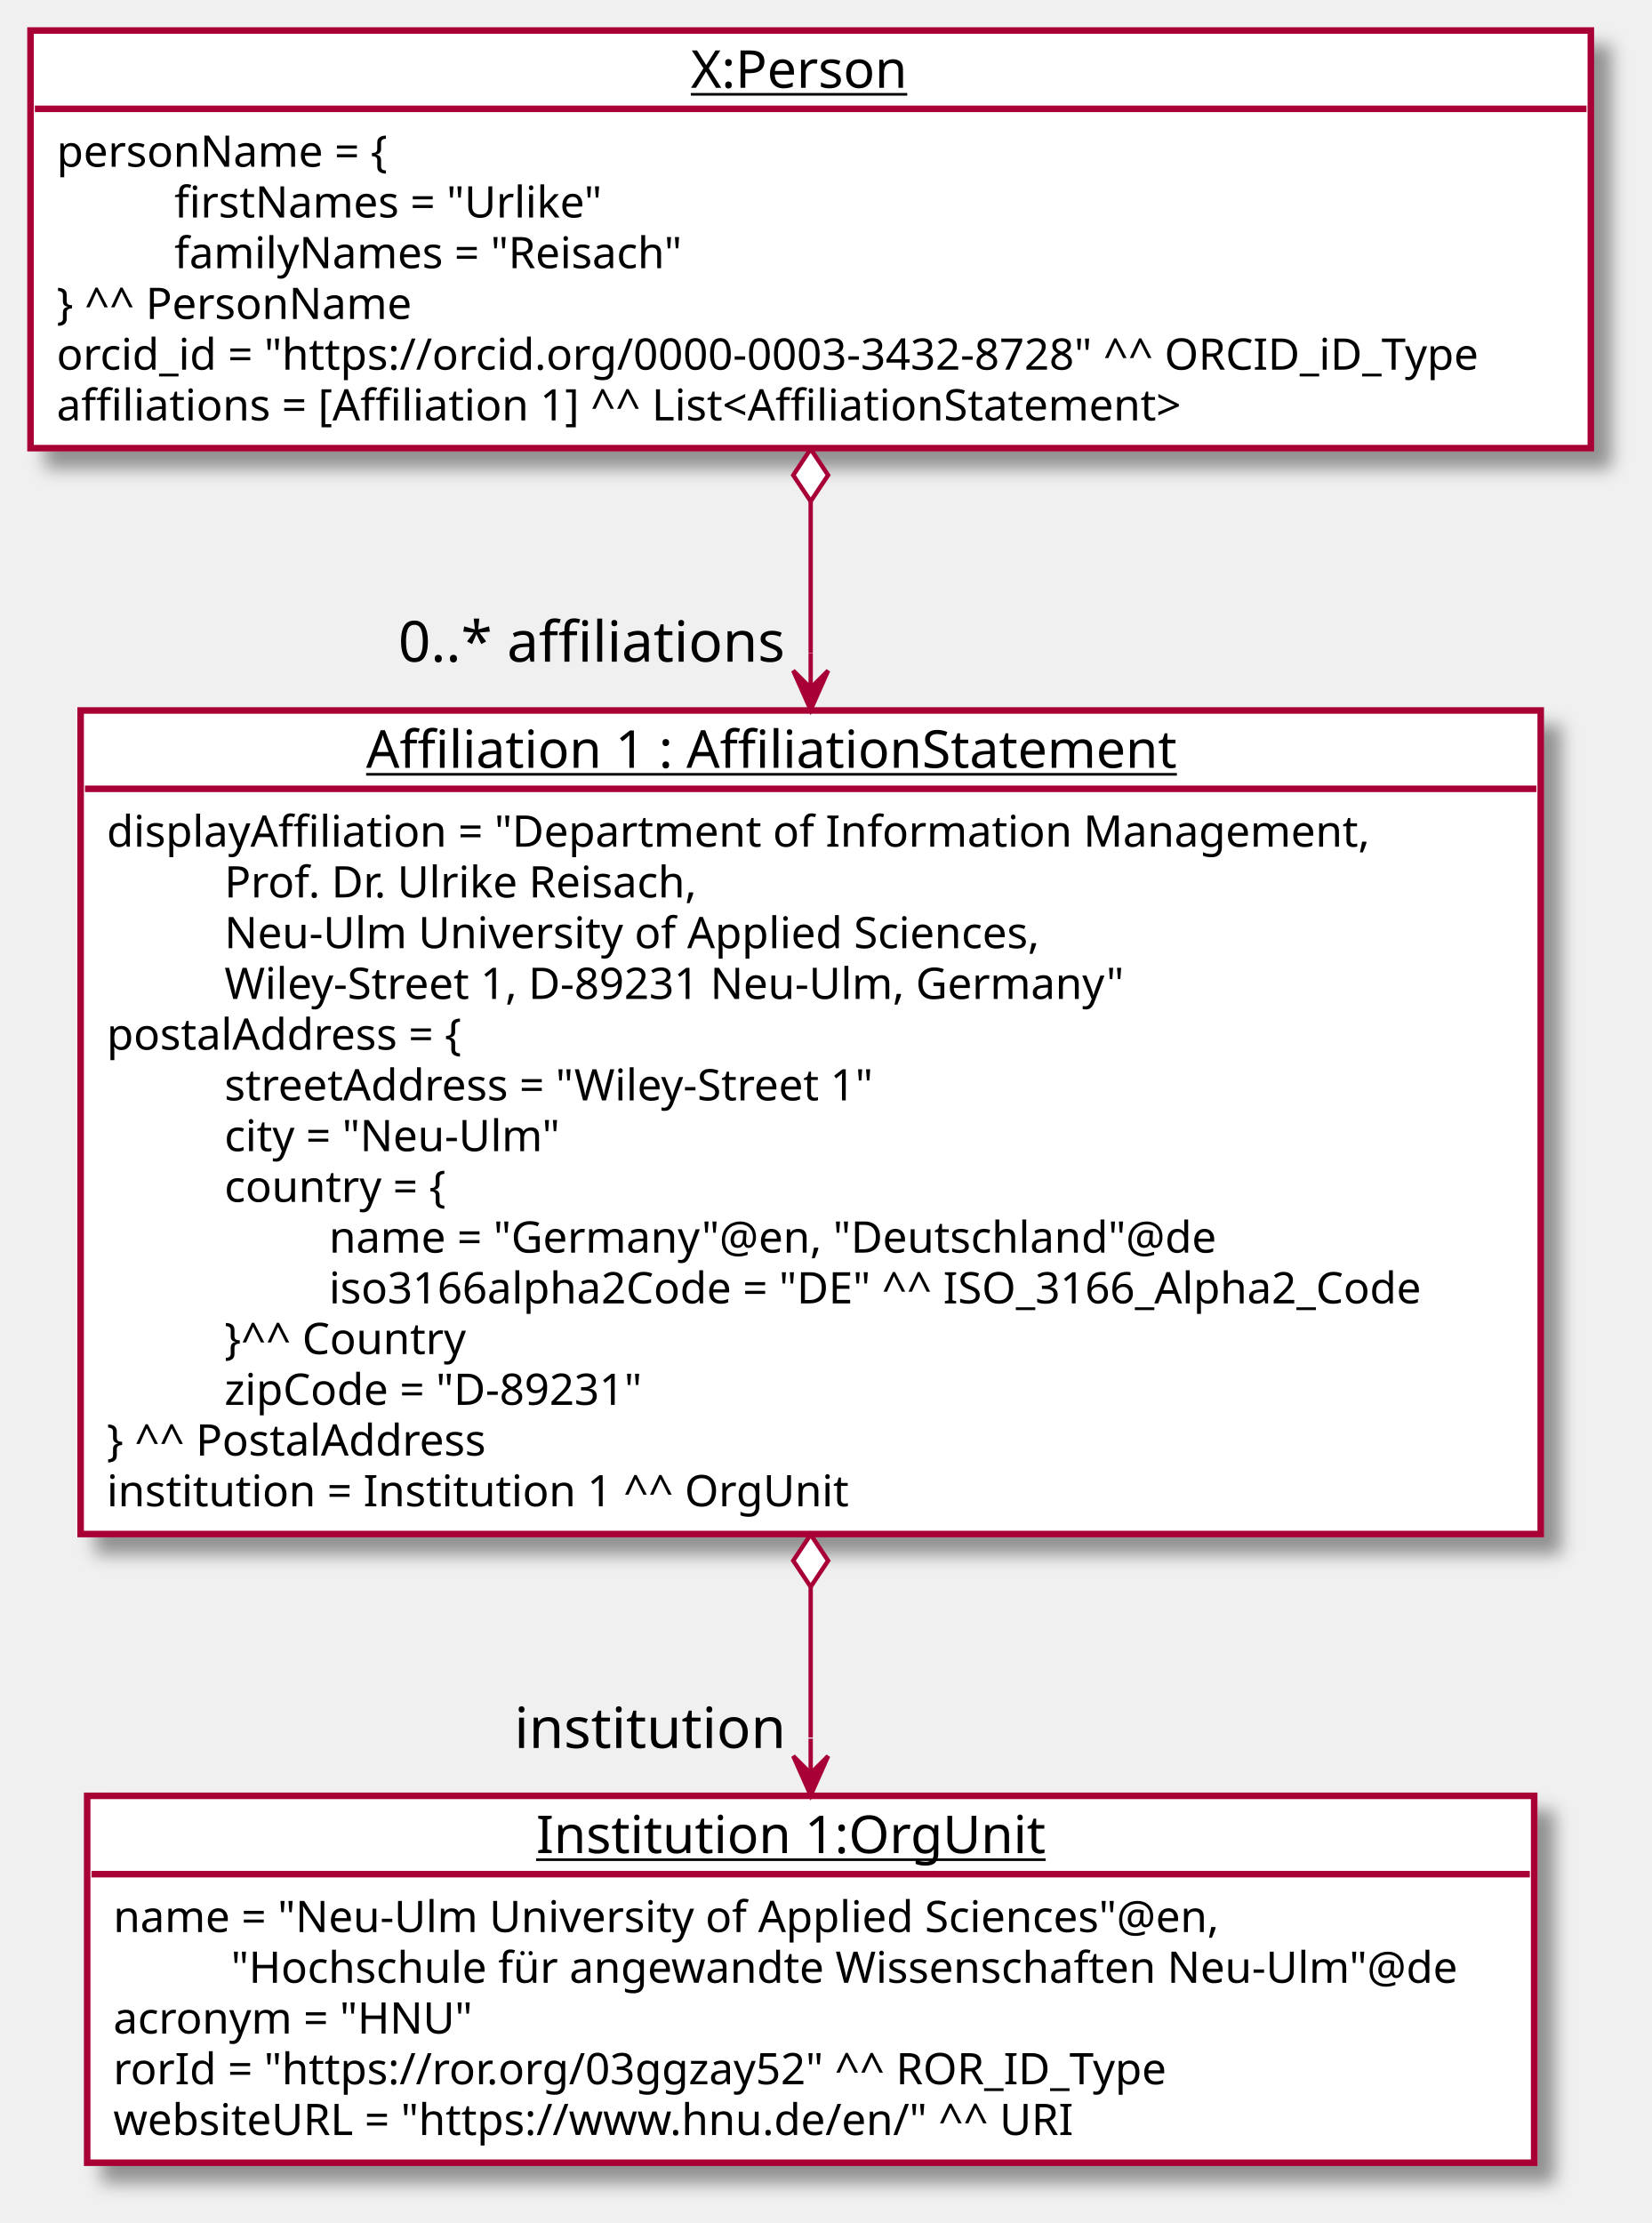
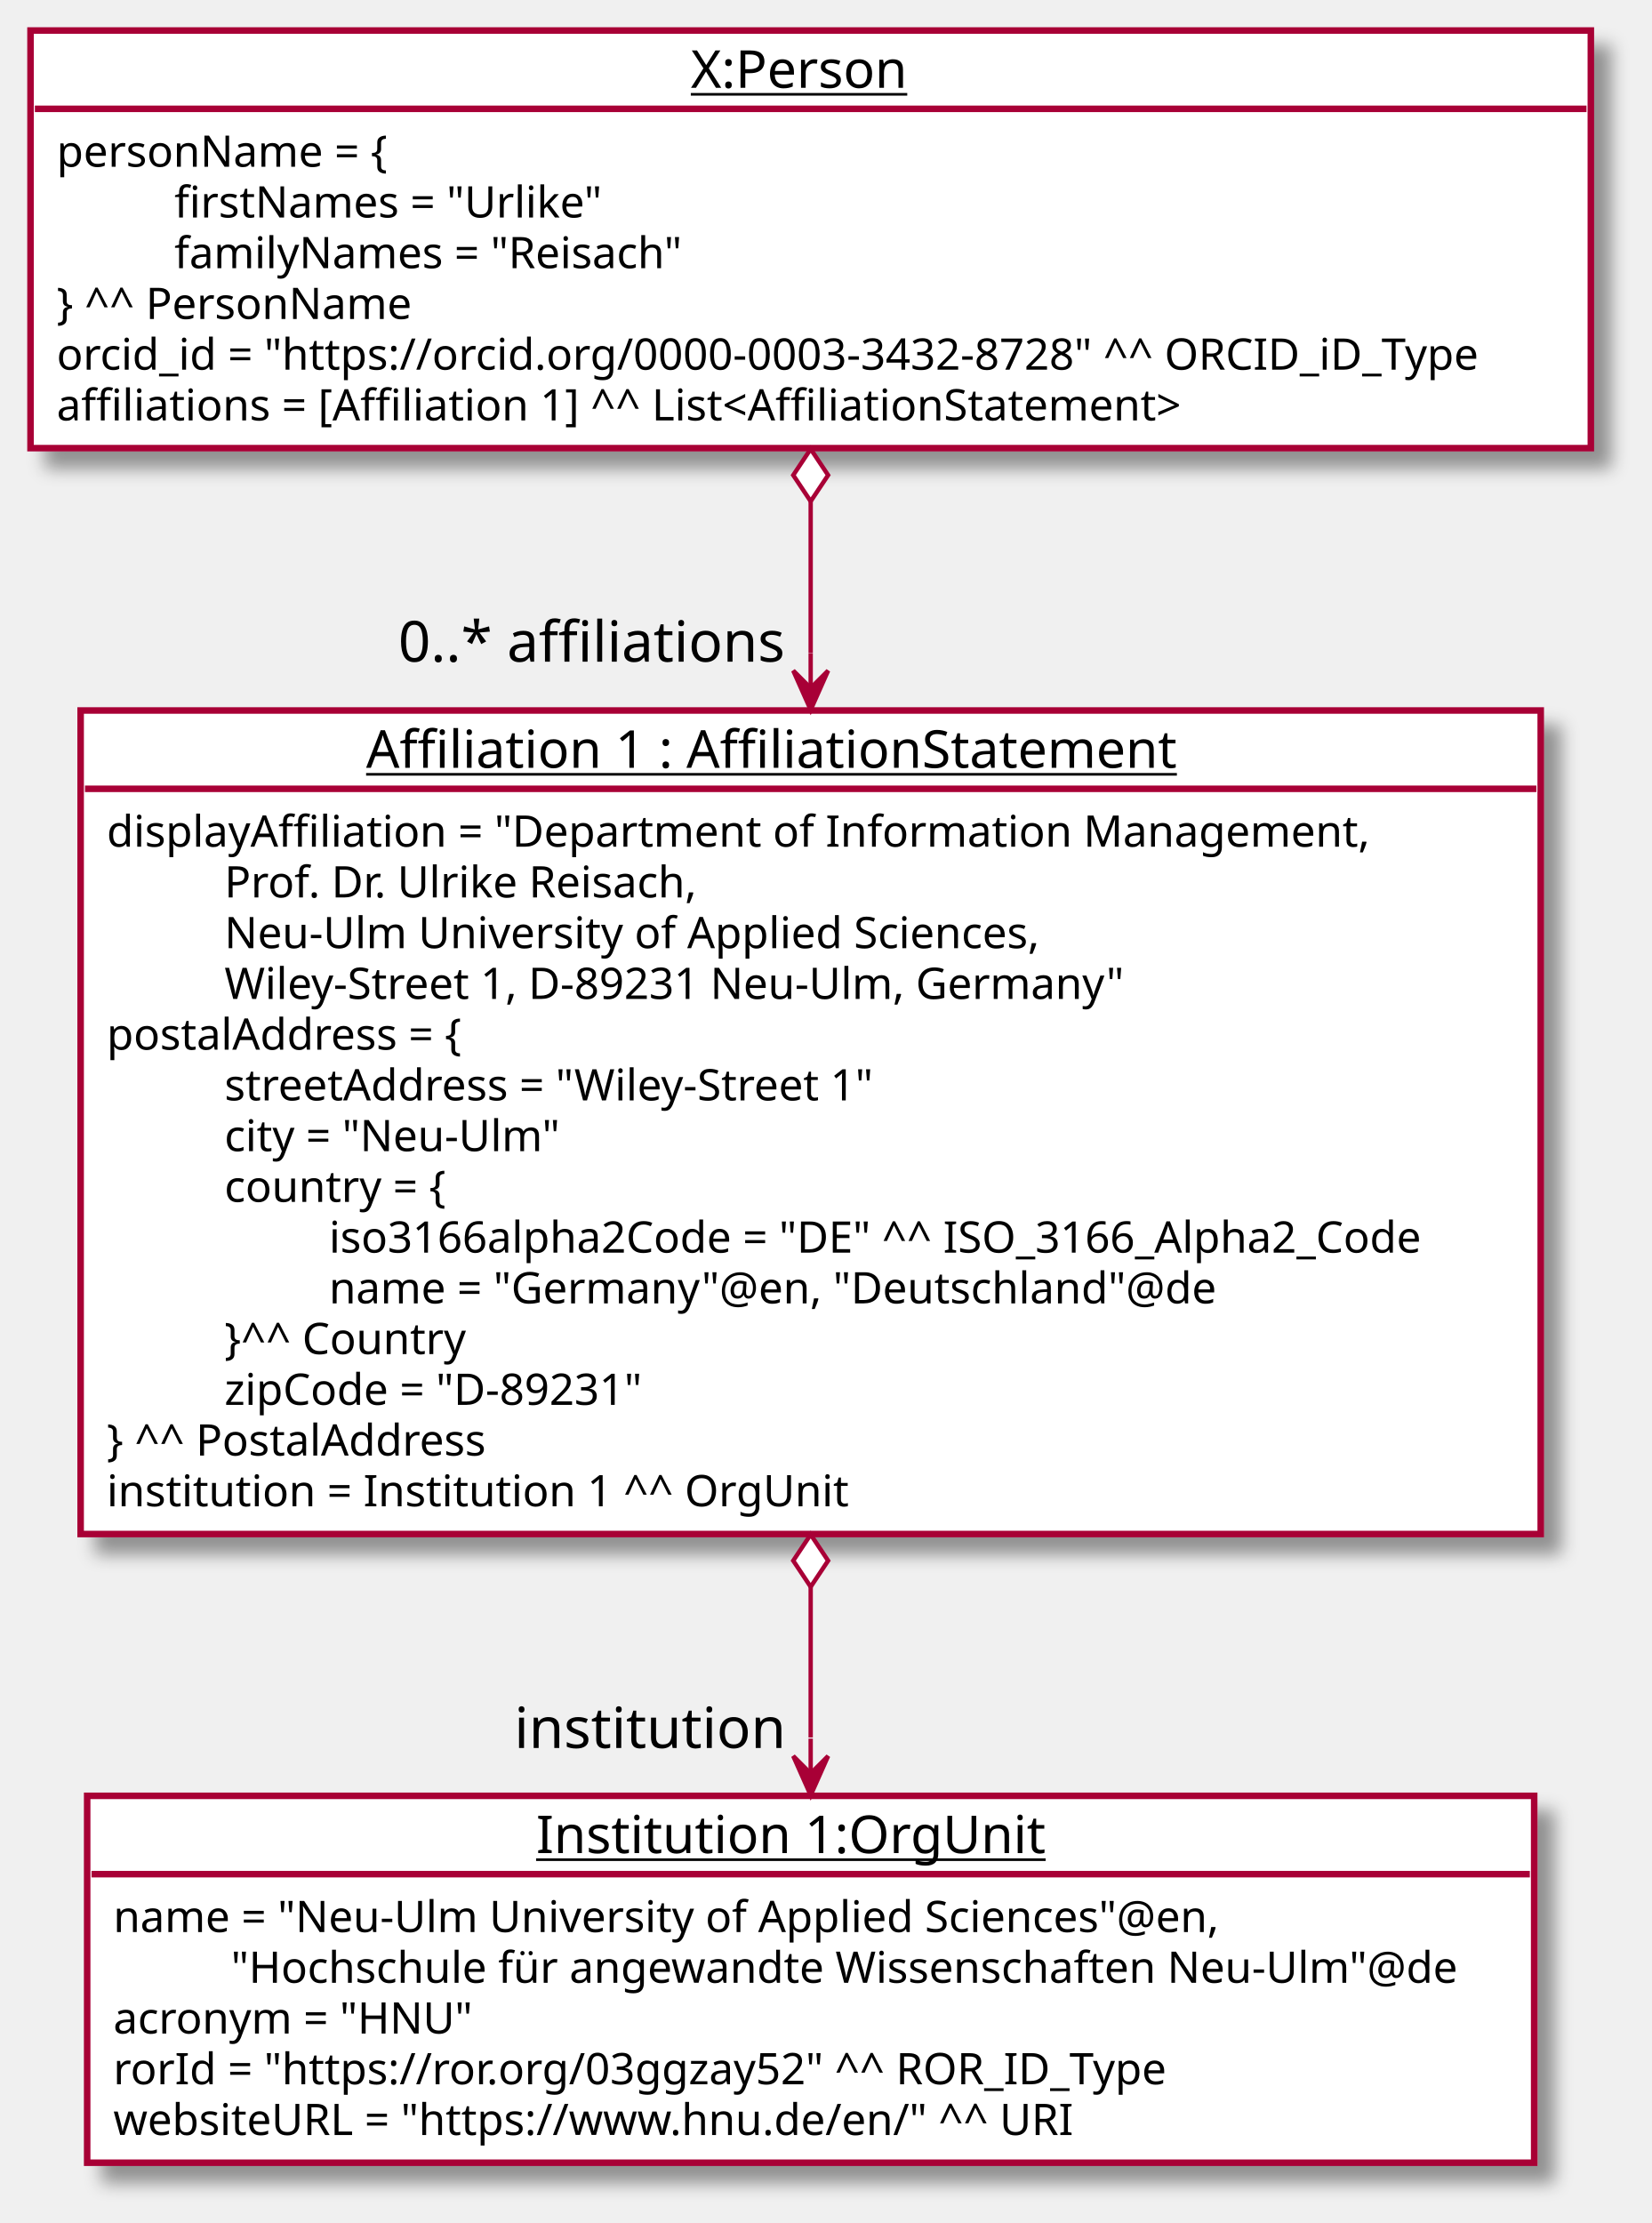
<svg xmlns="http://www.w3.org/2000/svg" contentScriptType="application/ecmascript" contentStyleType="text/css" height="510px" preserveAspectRatio="none" style="width:379px;height:510px;background:#FFFFFF;" version="1.1" viewBox="0 0 379 510" width="379px" zoomAndPan="magnify">
  <defs>
-     <filter height="300%" id="f1gjarsqc1anqy" width="300%" x="-1" y="-1">
+     <filter height="300%" id="f1rym8i2vip7bc" width="300%" x="-1" y="-1">
      <feGaussianBlur result="blurOut" stdDeviation="2.0" />
      <feColorMatrix in="blurOut" result="blurOut2" type="matrix" values="0 0 0 0 0 0 0 0 0 0 0 0 0 0 0 0 0 0 .4 0" />
      <feOffset dx="4.0" dy="4.0" in="blurOut2" result="blurOut3" />
      <feBlend in="SourceGraphic" in2="blurOut3" mode="normal" />
    </filter>
  </defs>
  <g>
-     <rect fill="#FFFFFF" filter="url(#f1gjarsqc1anqy)" height="95.812" style="stroke:#A80036;stroke-width:1.5;" width="358" x="7" y="7" />
+     <rect fill="#FFFFFF" filter="url(#f1rym8i2vip7bc)" height="95.812" style="stroke:#A80036;stroke-width:1.5;" width="358" x="7" y="7" />
    <text fill="#000000" font-family="sans-serif" font-size="12" lengthAdjust="spacing" text-decoration="underline" textLength="55" x="158.5" y="20.139">X:Person</text>
    <line style="stroke:#A80036;stroke-width:1.5;" x1="8" x2="364" y1="24.969" y2="24.969" />
    <text fill="#000000" font-family="sans-serif" font-size="10" lengthAdjust="spacing" textLength="83" x="13" y="38.251">personName = {</text>
    <text fill="#000000" font-family="sans-serif" font-size="10" lengthAdjust="spacing" textLength="105" x="40" y="49.892">firstNames = "Urlike"</text>
    <text fill="#000000" font-family="sans-serif" font-size="10" lengthAdjust="spacing" textLength="126" x="40" y="61.532">familyNames = "Reisach"</text>
    <text fill="#000000" font-family="sans-serif" font-size="10" lengthAdjust="spacing" textLength="92" x="13" y="73.173">} ^^ PersonName</text>
    <text fill="#000000" font-family="sans-serif" font-size="10" lengthAdjust="spacing" textLength="346" x="13" y="84.814">orcid_id = "https://orcid.org/0000-0003-3432-8728" ^^ ORCID_iD_Type</text>
    <text fill="#000000" font-family="sans-serif" font-size="10" lengthAdjust="spacing" textLength="278" x="13" y="96.454">affiliations = [Affiliation 1] ^^ List&lt;AffiliationStatement&gt;</text>
-     <rect fill="#FFFFFF" filter="url(#f1gjarsqc1anqy)" height="84.172" style="stroke:#A80036;stroke-width:1.5;" width="332" x="20" y="412" />
+     <rect fill="#FFFFFF" filter="url(#f1rym8i2vip7bc)" height="84.172" style="stroke:#A80036;stroke-width:1.5;" width="332" x="20" y="412" />
    <text fill="#000000" font-family="sans-serif" font-size="12" lengthAdjust="spacing" text-decoration="underline" textLength="126" x="123" y="425.139">Institution 1:OrgUnit</text>
    <line style="stroke:#A80036;stroke-width:1.5;" x1="21" x2="351" y1="429.969" y2="429.969" />
    <text fill="#000000" font-family="sans-serif" font-size="10" lengthAdjust="spacing" textLength="270" x="26" y="443.251">name = "Neu-Ulm University of Applied Sciences"@en,</text>
    <text fill="#000000" font-family="sans-serif" font-size="10" lengthAdjust="spacing" textLength="293" x="53" y="454.892">"Hochschule für angewandte Wissenschaften Neu-Ulm"@de</text>
    <text fill="#000000" font-family="sans-serif" font-size="10" lengthAdjust="spacing" textLength="91" x="26" y="466.532">acronym = "HNU"</text>
    <text fill="#000000" font-family="sans-serif" font-size="10" lengthAdjust="spacing" textLength="258" x="26" y="478.173">rorId = "https://ror.org/03ggzay52" ^^ ROR_ID_Type</text>
    <text fill="#000000" font-family="sans-serif" font-size="10" lengthAdjust="spacing" textLength="234" x="26" y="489.813">websiteURL = "https://www.hnu.de/en/" ^^ URI</text>
-     <rect fill="#FFFFFF" filter="url(#f1gjarsqc1anqy)" height="188.938" style="stroke:#A80036;stroke-width:1.5;" width="335" x="18.5" y="163" />
+     <rect fill="#FFFFFF" filter="url(#f1rym8i2vip7bc)" height="188.938" style="stroke:#A80036;stroke-width:1.5;" width="335" x="18.5" y="163" />
    <text fill="#000000" font-family="sans-serif" font-size="12" lengthAdjust="spacing" text-decoration="underline" textLength="204" x="84" y="176.139">Affiliation 1 : AffiliationStatement</text>
    <line style="stroke:#A80036;stroke-width:1.5;" x1="19.5" x2="352.5" y1="180.969" y2="180.969" />
    <text fill="#000000" font-family="sans-serif" font-size="10" lengthAdjust="spacing" textLength="301" x="24.5" y="194.251">displayAffiliation = "Department of Information Management,</text>
    <text fill="#000000" font-family="sans-serif" font-size="10" lengthAdjust="spacing" textLength="115" x="51.5" y="205.892">Prof. Dr. Ulrike Reisach,</text>
    <text fill="#000000" font-family="sans-serif" font-size="10" lengthAdjust="spacing" textLength="195" x="51.5" y="217.532">Neu-Ulm University of Applied Sciences,</text>
    <text fill="#000000" font-family="sans-serif" font-size="10" lengthAdjust="spacing" textLength="221" x="51.5" y="229.173">Wiley-Street 1, D-89231 Neu-Ulm, Germany"</text>
    <text fill="#000000" font-family="sans-serif" font-size="10" lengthAdjust="spacing" textLength="88" x="24.5" y="240.814">postalAddress = {</text>
    <text fill="#000000" font-family="sans-serif" font-size="10" lengthAdjust="spacing" textLength="161" x="51.5" y="252.454">streetAddress = "Wiley-Street 1"</text>
    <text fill="#000000" font-family="sans-serif" font-size="10" lengthAdjust="spacing" textLength="85" x="51.5" y="264.095">city = "Neu-Ulm"</text>
    <text fill="#000000" font-family="sans-serif" font-size="10" lengthAdjust="spacing" textLength="57" x="51.5" y="275.735">country = {</text>
-     <text fill="#000000" font-family="sans-serif" font-size="10" lengthAdjust="spacing" textLength="220" x="75.5" y="287.376">name = "Germany"@en, "Deutschland"@de</text>
-     <text fill="#000000" font-family="sans-serif" font-size="10" lengthAdjust="spacing" textLength="272" x="75.5" y="299.017">iso3166alpha2Code = "DE" ^^ ISO_3166_Alpha2_Code</text>
+     <text fill="#000000" font-family="sans-serif" font-size="10" lengthAdjust="spacing" textLength="272" x="75.5" y="287.376">iso3166alpha2Code = "DE" ^^ ISO_3166_Alpha2_Code</text>
+     <text fill="#000000" font-family="sans-serif" font-size="10" lengthAdjust="spacing" textLength="220" x="75.5" y="299.017">name = "Germany"@en, "Deutschland"@de</text>
    <text fill="#000000" font-family="sans-serif" font-size="10" lengthAdjust="spacing" textLength="65" x="51.5" y="310.657">}^^ Country</text>
    <text fill="#000000" font-family="sans-serif" font-size="10" lengthAdjust="spacing" textLength="105" x="51.5" y="322.298">zipCode = "D-89231"</text>
    <text fill="#000000" font-family="sans-serif" font-size="10" lengthAdjust="spacing" textLength="97" x="24.5" y="333.938">} ^^ PostalAddress</text>
    <text fill="#000000" font-family="sans-serif" font-size="10" lengthAdjust="spacing" textLength="178" x="24.5" y="345.579">institution = Institution 1 ^^ OrgUnit</text>
    <path codeLine="67" d="M186,364.05 C186,364.05 186,388.14 186,398.62 " fill="none" id="Aff1-Ins1" style="stroke:#A80036;stroke-width:1.0;" />
    <polygon fill="#A80036" points="186,411.87,190,402.87,186,406.87,182,402.87,186,411.87" style="stroke:#A80036;stroke-width:1.0;" />
    <line style="stroke:#A80036;stroke-width:1.0;" x1="186" x2="186" y1="406.87" y2="398.87" />
    <polygon fill="#FFFFFF" points="186,352.05,182,358.05,186,364.05,190,358.05,186,352.05" style="stroke:#A80036;stroke-width:1.0;" />
    <text fill="#000000" font-family="sans-serif" font-size="13" lengthAdjust="spacing" textLength="63" x="117.98" y="401.024">institution</text>
    <path codeLine="70" d="M186,115.01 C186,115.01 186,138.25 186,149.8 " fill="none" id="X-Aff1" style="stroke:#A80036;stroke-width:1.0;" />
    <polygon fill="#A80036" points="186,162.86,190,153.86,186,157.86,182,153.86,186,162.86" style="stroke:#A80036;stroke-width:1.0;" />
    <line style="stroke:#A80036;stroke-width:1.0;" x1="186" x2="186" y1="157.86" y2="149.86" />
    <polygon fill="#FFFFFF" points="186,103.01,182,109.01,186,115.01,190,109.01,186,103.01" style="stroke:#A80036;stroke-width:1.0;" />
    <text fill="#000000" font-family="sans-serif" font-size="13" lengthAdjust="spacing" textLength="91" x="91.374" y="151.795">0..* affiliations</text>
  </g>
</svg>
